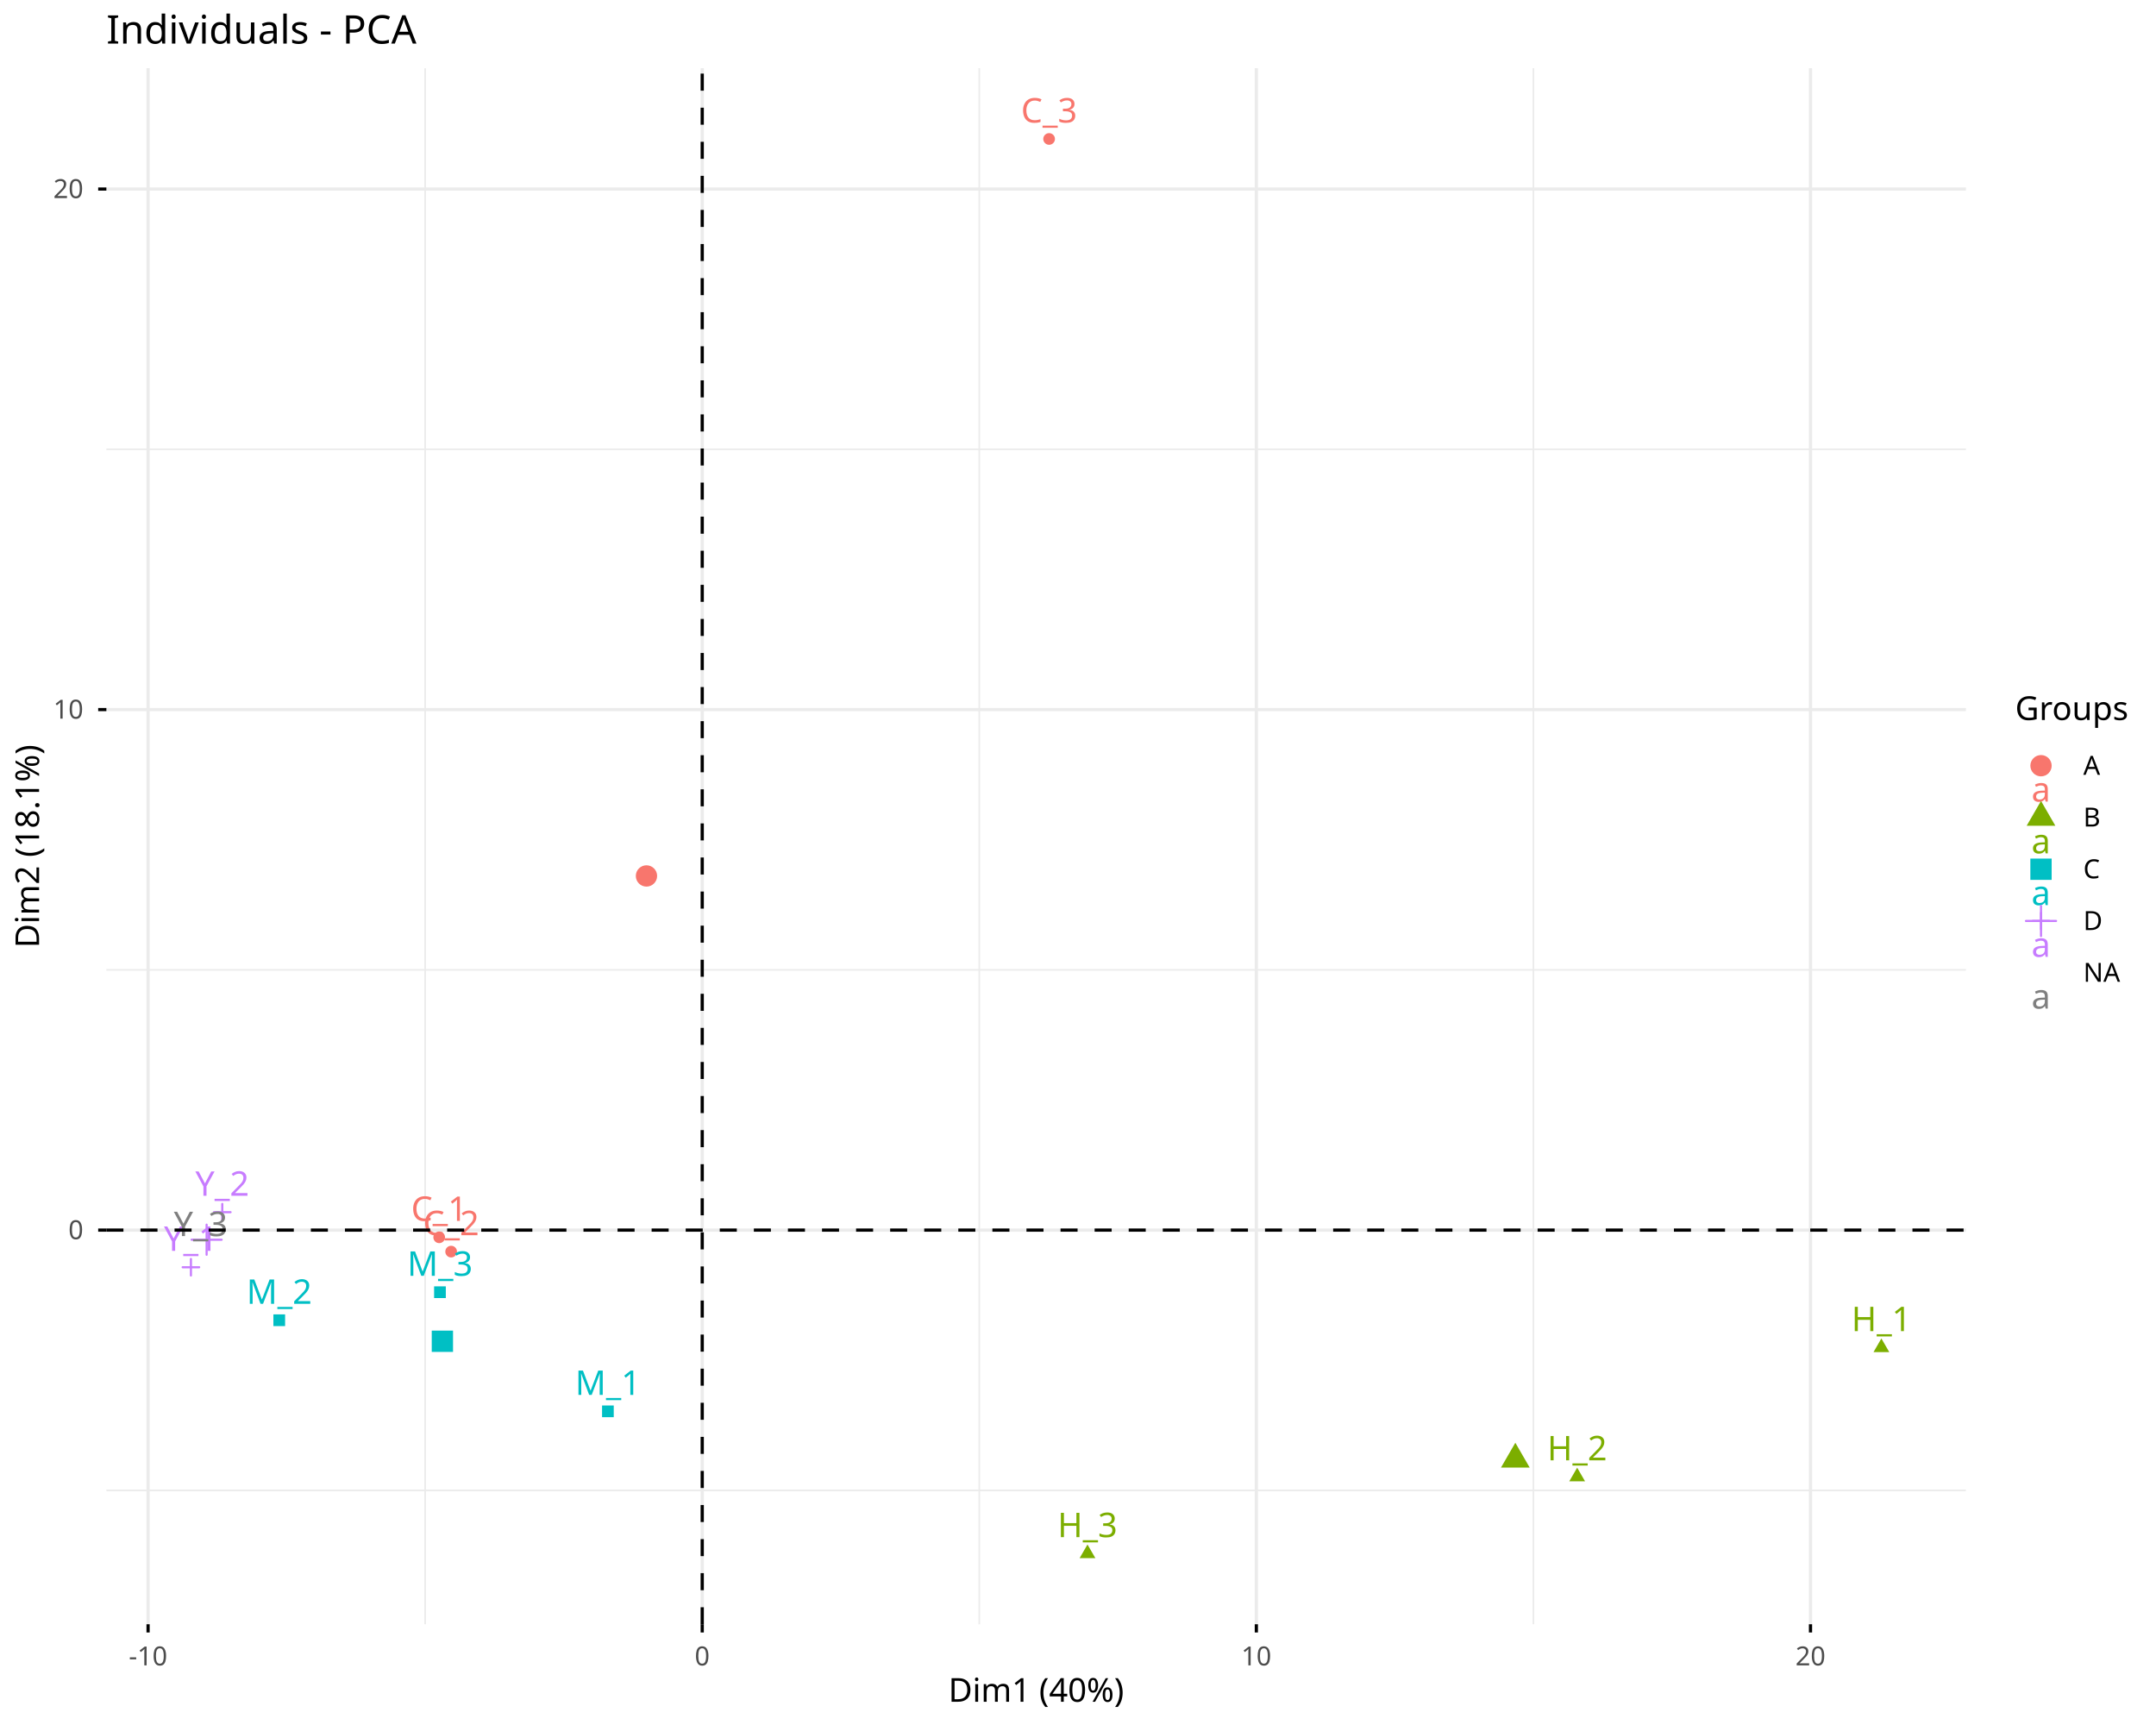
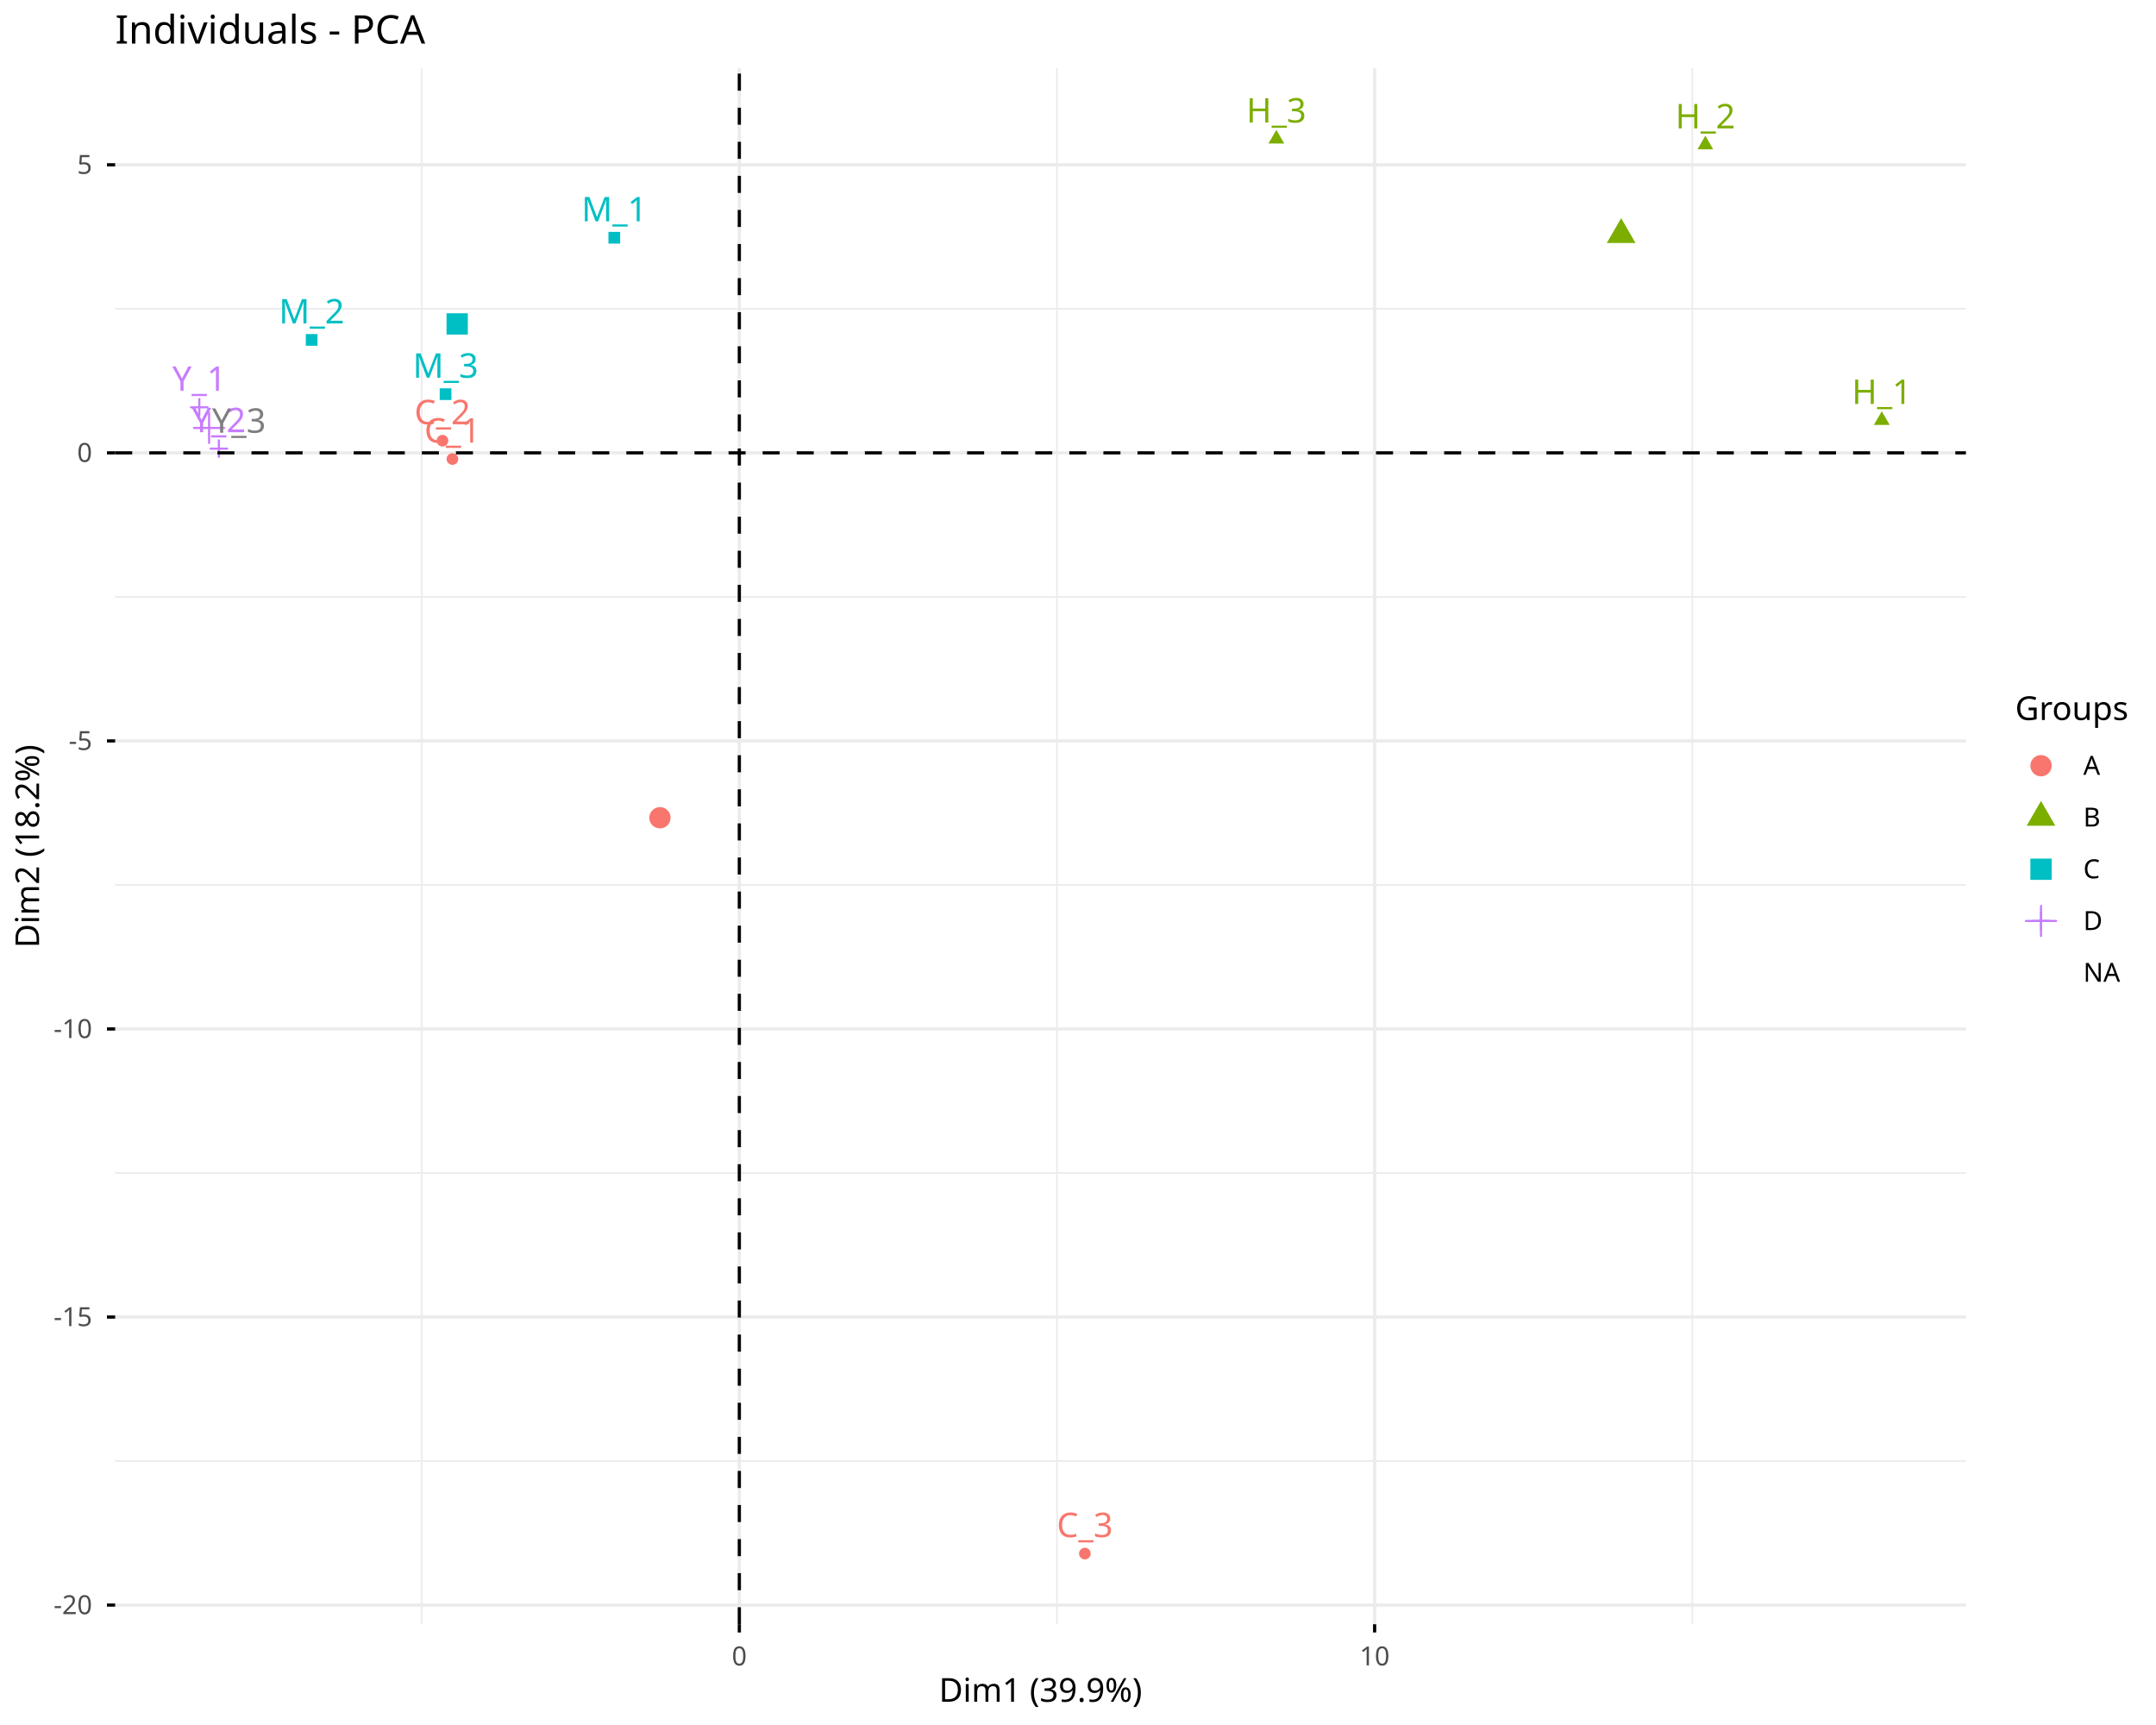
<svg xmlns="http://www.w3.org/2000/svg" class="svglite" data-engine-version="2.0" width="720.00pt" height="576.00pt" viewBox="0 0 720.00 576.00">
  <defs>
    <style type="text/css">
    .svglite line, .svglite polyline, .svglite polygon, .svglite path, .svglite rect, .svglite circle {
      fill: none;
      stroke: #000000;
      stroke-linecap: round;
      stroke-linejoin: round;
      stroke-miterlimit: 10.00;
    }
  </style>
  </defs>
  <rect width="100%" height="100%" style="stroke: none; fill: #FFFFFF;" />
  <defs>
    <clipPath id="cpMC4wMHw3MjAuMDB8MC4wMHw1NzYuMDA=">
      <rect x="0.00" y="0.00" width="720.00" height="576.00" />
    </clipPath>
  </defs>
  <g clip-path="url(#cpMC4wMHw3MjAuMDB8MC4wMHw1NzYuMDA=)">
    <rect x="0.00" y="0.00" width="720.00" height="576.00" style="stroke-width: 1.07; stroke: none; fill: #FFFFFF;" />
  </g>
  <defs>
-     <clipPath id="cpMzUuNTN8NjU2LjUyfDIyLjc4fDU0Mi4zNw==">
-       <rect x="35.53" y="22.78" width="620.99" height="519.59" />
+     <clipPath id="cpMzguNDZ8NjU2LjUyfDIyLjc4fDU0Mi4zNw==">
+       <rect x="38.46" y="22.78" width="618.06" height="519.59" />
    </clipPath>
  </defs>
-   <g clip-path="url(#cpMzUuNTN8NjU2LjUyfDIyLjc4fDU0Mi4zNw==)">
-     <polyline points="35.53,497.66 656.52,497.66 " style="stroke-width: 0.53; stroke: #EBEBEB; stroke-linecap: butt;" />
-     <polyline points="35.53,323.84 656.52,323.84 " style="stroke-width: 0.53; stroke: #EBEBEB; stroke-linecap: butt;" />
-     <polyline points="35.53,150.03 656.52,150.03 " style="stroke-width: 0.53; stroke: #EBEBEB; stroke-linecap: butt;" />
-     <polyline points="141.98,542.37 141.98,22.78 " style="stroke-width: 0.53; stroke: #EBEBEB; stroke-linecap: butt;" />
-     <polyline points="327.03,542.37 327.03,22.78 " style="stroke-width: 0.53; stroke: #EBEBEB; stroke-linecap: butt;" />
-     <polyline points="512.09,542.37 512.09,22.78 " style="stroke-width: 0.53; stroke: #EBEBEB; stroke-linecap: butt;" />
-     <polyline points="35.53,410.75 656.52,410.75 " style="stroke-width: 1.07; stroke: #EBEBEB; stroke-linecap: butt;" />
-     <polyline points="35.53,236.94 656.52,236.94 " style="stroke-width: 1.07; stroke: #EBEBEB; stroke-linecap: butt;" />
-     <polyline points="35.53,63.12 656.52,63.12 " style="stroke-width: 1.07; stroke: #EBEBEB; stroke-linecap: butt;" />
-     <polyline points="49.45,542.37 49.45,22.78 " style="stroke-width: 1.07; stroke: #EBEBEB; stroke-linecap: butt;" />
-     <polyline points="234.51,542.37 234.51,22.78 " style="stroke-width: 1.07; stroke: #EBEBEB; stroke-linecap: butt;" />
-     <polyline points="419.56,542.37 419.56,22.78 " style="stroke-width: 1.07; stroke: #EBEBEB; stroke-linecap: butt;" />
-     <polyline points="604.62,542.37 604.62,22.78 " style="stroke-width: 1.07; stroke: #EBEBEB; stroke-linecap: butt;" />
-     <circle cx="146.67" cy="413.15" r="1.95" style="stroke-width: 0.71; stroke: none; fill: #F8766D;" />
-     <circle cx="150.66" cy="417.93" r="1.95" style="stroke-width: 0.71; stroke: none; fill: #F8766D;" />
-     <circle cx="350.35" cy="46.40" r="1.95" style="stroke-width: 0.71; stroke: none; fill: #F8766D;" />
-     <polygon points="628.29,446.93 630.93,451.49 625.66,451.49 " style="stroke-width: 0.71; stroke: none; fill: #7CAE00;" />
-     <polygon points="526.70,490.07 529.33,494.63 524.06,494.63 " style="stroke-width: 0.71; stroke: none; fill: #7CAE00;" />
-     <polygon points="363.17,515.72 365.80,520.28 360.54,520.28 " style="stroke-width: 0.71; stroke: none; fill: #7CAE00;" />
-     <polygon points="201.06,473.22 204.96,473.22 204.96,469.31 201.06,469.31 " style="stroke-width: 0.71; stroke: none; fill: #00BFC4;" />
-     <polygon points="91.30,442.80 95.21,442.80 95.21,438.89 91.30,438.89 " style="stroke-width: 0.71; stroke: none; fill: #00BFC4;" />
-     <polygon points="144.97,433.44 148.88,433.44 148.88,429.53 144.97,429.53 " style="stroke-width: 0.71; stroke: none; fill: #00BFC4;" />
-     <line x1="61.00" y1="423.15" x2="66.52" y2="423.15" style="stroke-width: 0.71; stroke: #C77CFF;" />
-     <line x1="63.76" y1="425.91" x2="63.76" y2="420.39" style="stroke-width: 0.71; stroke: #C77CFF;" />
-     <line x1="71.47" y1="404.76" x2="77.00" y2="404.76" style="stroke-width: 0.71; stroke: #C77CFF;" />
-     <line x1="74.23" y1="407.53" x2="74.23" y2="402.00" style="stroke-width: 0.71; stroke: #C77CFF;" />
-     <circle cx="215.89" cy="292.49" r="3.56" style="stroke-width: 0.71; stroke: none; fill: #F8766D;" />
-     <polygon points="506.05,481.75 510.84,490.04 501.26,490.04 " style="stroke-width: 0.71; stroke: none; fill: #7CAE00;" />
-     <polygon points="144.18,451.42 151.29,451.42 151.29,444.31 144.18,444.31 " style="stroke-width: 0.71; stroke: none; fill: #00BFC4;" />
-     <line x1="63.97" y1="413.96" x2="74.02" y2="413.96" style="stroke-width: 0.71; stroke: #C77CFF;" />
-     <line x1="69.00" y1="418.98" x2="69.00" y2="408.93" style="stroke-width: 0.71; stroke: #C77CFF;" />
-     <text x="146.67" y="407.67" text-anchor="middle" style="font-size: 11.38px; fill: #F8766D; font-family: sans;" textLength="20.88px" lengthAdjust="spacingAndGlyphs">C_1</text>
-     <text x="150.66" y="412.45" text-anchor="middle" style="font-size: 11.38px; fill: #F8766D; font-family: sans;" textLength="20.88px" lengthAdjust="spacingAndGlyphs">C_2</text>
-     <text x="350.35" y="40.92" text-anchor="middle" style="font-size: 11.38px; fill: #F8766D; font-family: sans;" textLength="20.88px" lengthAdjust="spacingAndGlyphs">C_3</text>
-     <text x="628.29" y="444.49" text-anchor="middle" style="font-size: 11.38px; fill: #7CAE00; font-family: sans;" textLength="20.88px" lengthAdjust="spacingAndGlyphs">H_1</text>
-     <text x="526.70" y="487.62" text-anchor="middle" style="font-size: 11.38px; fill: #7CAE00; font-family: sans;" textLength="20.88px" lengthAdjust="spacingAndGlyphs">H_2</text>
-     <text x="363.17" y="513.27" text-anchor="middle" style="font-size: 11.38px; fill: #7CAE00; font-family: sans;" textLength="20.88px" lengthAdjust="spacingAndGlyphs">H_3</text>
-     <text x="203.01" y="465.78" text-anchor="middle" style="font-size: 11.38px; fill: #00BFC4; font-family: sans;" textLength="22.15px" lengthAdjust="spacingAndGlyphs">M_1</text>
-     <text x="93.26" y="435.36" text-anchor="middle" style="font-size: 11.38px; fill: #00BFC4; font-family: sans;" textLength="22.15px" lengthAdjust="spacingAndGlyphs">M_2</text>
-     <text x="146.93" y="426.00" text-anchor="middle" style="font-size: 11.38px; fill: #00BFC4; font-family: sans;" textLength="22.15px" lengthAdjust="spacingAndGlyphs">M_3</text>
-     <text x="63.76" y="417.67" text-anchor="middle" style="font-size: 11.38px; fill: #C77CFF; font-family: sans;" textLength="20.25px" lengthAdjust="spacingAndGlyphs">Y_1</text>
-     <text x="74.23" y="399.28" text-anchor="middle" style="font-size: 11.38px; fill: #C77CFF; font-family: sans;" textLength="20.25px" lengthAdjust="spacingAndGlyphs">Y_2</text>
-     <text x="67.05" y="412.75" text-anchor="middle" style="font-size: 11.38px; fill: #7F7F7F; font-family: sans;" textLength="20.25px" lengthAdjust="spacingAndGlyphs">Y_3</text>
-     <line x1="35.53" y1="410.75" x2="656.52" y2="410.75" style="stroke-width: 1.07; stroke-dasharray: 5.69,5.69; stroke-linecap: butt;" />
-     <line x1="234.51" y1="542.37" x2="234.51" y2="22.78" style="stroke-width: 1.07; stroke-dasharray: 5.69,5.69; stroke-linecap: butt;" />
+   <g clip-path="url(#cpMzguNDZ8NjU2LjUyfDIyLjc4fDU0Mi4zNw==)">
+     <polyline points="38.46,487.87 656.52,487.87 " style="stroke-width: 0.53; stroke: #EBEBEB; stroke-linecap: butt;" />
+     <polyline points="38.46,391.68 656.52,391.68 " style="stroke-width: 0.53; stroke: #EBEBEB; stroke-linecap: butt;" />
+     <polyline points="38.46,295.49 656.52,295.49 " style="stroke-width: 0.53; stroke: #EBEBEB; stroke-linecap: butt;" />
+     <polyline points="38.46,199.31 656.52,199.31 " style="stroke-width: 0.53; stroke: #EBEBEB; stroke-linecap: butt;" />
+     <polyline points="38.46,103.12 656.52,103.12 " style="stroke-width: 0.53; stroke: #EBEBEB; stroke-linecap: butt;" />
+     <polyline points="140.82,542.37 140.82,22.78 " style="stroke-width: 0.53; stroke: #EBEBEB; stroke-linecap: butt;" />
+     <polyline points="352.98,542.37 352.98,22.78 " style="stroke-width: 0.53; stroke: #EBEBEB; stroke-linecap: butt;" />
+     <polyline points="565.13,542.37 565.13,22.78 " style="stroke-width: 0.53; stroke: #EBEBEB; stroke-linecap: butt;" />
+     <polyline points="38.46,535.96 656.52,535.96 " style="stroke-width: 1.07; stroke: #EBEBEB; stroke-linecap: butt;" />
+     <polyline points="38.46,439.77 656.52,439.77 " style="stroke-width: 1.07; stroke: #EBEBEB; stroke-linecap: butt;" />
+     <polyline points="38.46,343.59 656.52,343.59 " style="stroke-width: 1.07; stroke: #EBEBEB; stroke-linecap: butt;" />
+     <polyline points="38.46,247.40 656.52,247.40 " style="stroke-width: 1.07; stroke: #EBEBEB; stroke-linecap: butt;" />
+     <polyline points="38.46,151.21 656.52,151.21 " style="stroke-width: 1.07; stroke: #EBEBEB; stroke-linecap: butt;" />
+     <polyline points="38.46,55.03 656.52,55.03 " style="stroke-width: 1.07; stroke: #EBEBEB; stroke-linecap: butt;" />
+     <polyline points="246.90,542.37 246.90,22.78 " style="stroke-width: 1.07; stroke: #EBEBEB; stroke-linecap: butt;" />
+     <polyline points="459.06,542.37 459.06,22.78 " style="stroke-width: 1.07; stroke: #EBEBEB; stroke-linecap: butt;" />
+     <circle cx="151.09" cy="153.27" r="1.95" style="stroke-width: 0.71; stroke: none; fill: #F8766D;" />
+     <circle cx="147.77" cy="147.15" r="1.95" style="stroke-width: 0.71; stroke: none; fill: #F8766D;" />
+     <circle cx="362.29" cy="518.76" r="1.95" style="stroke-width: 0.71; stroke: none; fill: #F8766D;" />
+     <polygon points="628.43,137.32 631.06,141.88 625.79,141.88 " style="stroke-width: 0.71; stroke: none; fill: #7CAE00;" />
+     <polygon points="569.50,45.31 572.13,49.87 566.87,49.87 " style="stroke-width: 0.71; stroke: none; fill: #7CAE00;" />
+     <polygon points="426.24,43.36 428.87,47.92 423.61,47.92 " style="stroke-width: 0.71; stroke: none; fill: #7CAE00;" />
+     <polygon points="203.19,81.34 207.10,81.34 207.10,77.43 203.19,77.43 " style="stroke-width: 0.71; stroke: none; fill: #00BFC4;" />
+     <polygon points="102.12,115.45 106.03,115.45 106.03,111.54 102.12,111.54 " style="stroke-width: 0.71; stroke: none; fill: #00BFC4;" />
+     <polygon points="146.84,133.57 150.75,133.57 150.75,129.66 146.84,129.66 " style="stroke-width: 0.71; stroke: none; fill: #00BFC4;" />
+     <line x1="63.79" y1="136.00" x2="69.32" y2="136.00" style="stroke-width: 0.71; stroke: #C77CFF;" />
+     <line x1="66.56" y1="138.76" x2="66.56" y2="133.23" style="stroke-width: 0.71; stroke: #C77CFF;" />
+     <line x1="70.33" y1="149.80" x2="75.86" y2="149.80" style="stroke-width: 0.71; stroke: #C77CFF;" />
+     <line x1="73.10" y1="152.57" x2="73.10" y2="147.04" style="stroke-width: 0.71; stroke: #C77CFF;" />
+     <circle cx="220.39" cy="273.06" r="3.56" style="stroke-width: 0.71; stroke: none; fill: #F8766D;" />
+     <polygon points="541.39,72.84 546.18,81.13 536.60,81.13 " style="stroke-width: 0.71; stroke: none; fill: #7CAE00;" />
+     <polygon points="149.12,111.72 156.23,111.72 156.23,104.61 149.12,104.61 " style="stroke-width: 0.71; stroke: none; fill: #00BFC4;" />
+     <line x1="64.80" y1="142.90" x2="74.85" y2="142.90" style="stroke-width: 0.71; stroke: #C77CFF;" />
+     <line x1="69.83" y1="147.93" x2="69.83" y2="137.87" style="stroke-width: 0.71; stroke: #C77CFF;" />
+     <text x="151.09" y="147.79" text-anchor="middle" style="font-size: 11.38px; fill: #F8766D; font-family: sans;" textLength="20.88px" lengthAdjust="spacingAndGlyphs">C_1</text>
+     <text x="147.77" y="141.67" text-anchor="middle" style="font-size: 11.38px; fill: #F8766D; font-family: sans;" textLength="20.88px" lengthAdjust="spacingAndGlyphs">C_2</text>
+     <text x="362.29" y="513.27" text-anchor="middle" style="font-size: 11.38px; fill: #F8766D; font-family: sans;" textLength="20.88px" lengthAdjust="spacingAndGlyphs">C_3</text>
+     <text x="628.43" y="134.88" text-anchor="middle" style="font-size: 11.38px; fill: #7CAE00; font-family: sans;" textLength="20.88px" lengthAdjust="spacingAndGlyphs">H_1</text>
+     <text x="569.50" y="42.87" text-anchor="middle" style="font-size: 11.38px; fill: #7CAE00; font-family: sans;" textLength="20.88px" lengthAdjust="spacingAndGlyphs">H_2</text>
+     <text x="426.24" y="40.92" text-anchor="middle" style="font-size: 11.38px; fill: #7CAE00; font-family: sans;" textLength="20.88px" lengthAdjust="spacingAndGlyphs">H_3</text>
+     <text x="205.15" y="73.90" text-anchor="middle" style="font-size: 11.38px; fill: #00BFC4; font-family: sans;" textLength="22.15px" lengthAdjust="spacingAndGlyphs">M_1</text>
+     <text x="104.07" y="108.01" text-anchor="middle" style="font-size: 11.38px; fill: #00BFC4; font-family: sans;" textLength="22.15px" lengthAdjust="spacingAndGlyphs">M_2</text>
+     <text x="148.80" y="126.13" text-anchor="middle" style="font-size: 11.38px; fill: #00BFC4; font-family: sans;" textLength="22.15px" lengthAdjust="spacingAndGlyphs">M_3</text>
+     <text x="66.56" y="130.51" text-anchor="middle" style="font-size: 11.38px; fill: #C77CFF; font-family: sans;" textLength="20.25px" lengthAdjust="spacingAndGlyphs">Y_1</text>
+     <text x="73.10" y="144.32" text-anchor="middle" style="font-size: 11.38px; fill: #C77CFF; font-family: sans;" textLength="20.25px" lengthAdjust="spacingAndGlyphs">Y_2</text>
+     <text x="79.80" y="144.50" text-anchor="middle" style="font-size: 11.38px; fill: #7F7F7F; font-family: sans;" textLength="20.25px" lengthAdjust="spacingAndGlyphs">Y_3</text>
+     <line x1="38.46" y1="151.21" x2="656.52" y2="151.21" style="stroke-width: 1.07; stroke-dasharray: 5.69,5.69; stroke-linecap: butt;" />
+     <line x1="246.90" y1="542.37" x2="246.90" y2="22.78" style="stroke-width: 1.07; stroke-dasharray: 5.69,5.69; stroke-linecap: butt;" />
  </g>
  <g clip-path="url(#cpMC4wMHw3MjAuMDB8MC4wMHw1NzYuMDA=)">
-     <text x="27.86" y="413.78" text-anchor="end" style="font-size: 8.80px; fill: #4D4D4D; font-family: sans;" textLength="4.89px" lengthAdjust="spacingAndGlyphs">0</text>
-     <text x="27.86" y="239.96" text-anchor="end" style="font-size: 8.80px; fill: #4D4D4D; font-family: sans;" textLength="9.79px" lengthAdjust="spacingAndGlyphs">10</text>
-     <text x="27.86" y="66.14" text-anchor="end" style="font-size: 8.80px; fill: #4D4D4D; font-family: sans;" textLength="9.79px" lengthAdjust="spacingAndGlyphs">20</text>
-     <polyline points="32.79,410.75 35.53,410.75 " style="stroke-width: 1.07; stroke-linecap: butt;" />
-     <polyline points="32.79,236.94 35.53,236.94 " style="stroke-width: 1.07; stroke-linecap: butt;" />
-     <polyline points="32.79,63.12 35.53,63.12 " style="stroke-width: 1.07; stroke-linecap: butt;" />
-     <polyline points="49.45,545.11 49.45,542.37 " style="stroke-width: 1.07; stroke-linecap: butt;" />
-     <polyline points="234.51,545.11 234.51,542.37 " style="stroke-width: 1.07; stroke-linecap: butt;" />
-     <polyline points="419.56,545.11 419.56,542.37 " style="stroke-width: 1.07; stroke-linecap: butt;" />
-     <polyline points="604.62,545.11 604.62,542.37 " style="stroke-width: 1.07; stroke-linecap: butt;" />
-     <text x="49.45" y="556.10" text-anchor="middle" style="font-size: 8.80px; fill: #4D4D4D; font-family: sans;" textLength="12.72px" lengthAdjust="spacingAndGlyphs">-10</text>
-     <text x="234.51" y="556.10" text-anchor="middle" style="font-size: 8.80px; fill: #4D4D4D; font-family: sans;" textLength="4.89px" lengthAdjust="spacingAndGlyphs">0</text>
-     <text x="419.56" y="556.10" text-anchor="middle" style="font-size: 8.80px; fill: #4D4D4D; font-family: sans;" textLength="9.79px" lengthAdjust="spacingAndGlyphs">10</text>
-     <text x="604.62" y="556.10" text-anchor="middle" style="font-size: 8.80px; fill: #4D4D4D; font-family: sans;" textLength="9.79px" lengthAdjust="spacingAndGlyphs">20</text>
-     <text x="346.03" y="568.24" text-anchor="middle" style="font-size: 11.00px; font-family: sans;" textLength="58.07px" lengthAdjust="spacingAndGlyphs">Dim1 (40%)</text>
-     <text transform="translate(13.05,282.58) rotate(-90)" text-anchor="middle" style="font-size: 11.00px; font-family: sans;" textLength="67.25px" lengthAdjust="spacingAndGlyphs">Dim2 (18.1%)</text>
+     <text x="30.79" y="538.99" text-anchor="end" style="font-size: 8.80px; fill: #4D4D4D; font-family: sans;" textLength="12.72px" lengthAdjust="spacingAndGlyphs">-20</text>
+     <text x="30.79" y="442.80" text-anchor="end" style="font-size: 8.80px; fill: #4D4D4D; font-family: sans;" textLength="12.72px" lengthAdjust="spacingAndGlyphs">-15</text>
+     <text x="30.79" y="346.61" text-anchor="end" style="font-size: 8.80px; fill: #4D4D4D; font-family: sans;" textLength="12.72px" lengthAdjust="spacingAndGlyphs">-10</text>
+     <text x="30.79" y="250.43" text-anchor="end" style="font-size: 8.80px; fill: #4D4D4D; font-family: sans;" textLength="7.82px" lengthAdjust="spacingAndGlyphs">-5</text>
+     <text x="30.79" y="154.24" text-anchor="end" style="font-size: 8.80px; fill: #4D4D4D; font-family: sans;" textLength="4.89px" lengthAdjust="spacingAndGlyphs">0</text>
+     <text x="30.79" y="58.05" text-anchor="end" style="font-size: 8.80px; fill: #4D4D4D; font-family: sans;" textLength="4.89px" lengthAdjust="spacingAndGlyphs">5</text>
+     <polyline points="35.72,535.96 38.46,535.96 " style="stroke-width: 1.07; stroke-linecap: butt;" />
+     <polyline points="35.72,439.77 38.46,439.77 " style="stroke-width: 1.07; stroke-linecap: butt;" />
+     <polyline points="35.72,343.59 38.46,343.59 " style="stroke-width: 1.07; stroke-linecap: butt;" />
+     <polyline points="35.72,247.40 38.46,247.40 " style="stroke-width: 1.07; stroke-linecap: butt;" />
+     <polyline points="35.72,151.21 38.46,151.21 " style="stroke-width: 1.07; stroke-linecap: butt;" />
+     <polyline points="35.72,55.03 38.46,55.03 " style="stroke-width: 1.07; stroke-linecap: butt;" />
+     <polyline points="246.90,545.11 246.90,542.37 " style="stroke-width: 1.07; stroke-linecap: butt;" />
+     <polyline points="459.06,545.11 459.06,542.37 " style="stroke-width: 1.07; stroke-linecap: butt;" />
+     <text x="246.90" y="556.10" text-anchor="middle" style="font-size: 8.80px; fill: #4D4D4D; font-family: sans;" textLength="4.89px" lengthAdjust="spacingAndGlyphs">0</text>
+     <text x="459.06" y="556.10" text-anchor="middle" style="font-size: 8.80px; fill: #4D4D4D; font-family: sans;" textLength="9.79px" lengthAdjust="spacingAndGlyphs">10</text>
+     <text x="347.49" y="568.24" text-anchor="middle" style="font-size: 11.00px; font-family: sans;" textLength="67.25px" lengthAdjust="spacingAndGlyphs">Dim1 (39.9%)</text>
+     <text transform="translate(13.05,282.58) rotate(-90)" text-anchor="middle" style="font-size: 11.00px; font-family: sans;" textLength="67.25px" lengthAdjust="spacingAndGlyphs">Dim2 (18.2%)</text>
    <text x="672.96" y="240.42" style="font-size: 11.00px; font-family: sans;" textLength="36.08px" lengthAdjust="spacingAndGlyphs">Groups</text>
    <circle cx="681.60" cy="255.68" r="1.95" style="stroke-width: 0.71; stroke: none; fill: #F8766D;" />
    <circle cx="681.60" cy="255.68" r="3.56" style="stroke-width: 0.71; stroke: none; fill: #F8766D;" />
-     <text x="681.60" y="267.66" text-anchor="middle" style="font-size: 11.38px; fill: #F8766D; font-family: sans;" textLength="6.33px" lengthAdjust="spacingAndGlyphs">a</text>
    <polygon points="681.60,269.92 684.23,274.48 678.97,274.48 " style="stroke-width: 0.71; stroke: none; fill: #7CAE00;" />
    <polygon points="681.60,267.44 686.39,275.73 676.81,275.73 " style="stroke-width: 0.71; stroke: none; fill: #7CAE00;" />
-     <text x="681.60" y="284.94" text-anchor="middle" style="font-size: 11.38px; fill: #7CAE00; font-family: sans;" textLength="6.33px" lengthAdjust="spacingAndGlyphs">a</text>
    <polygon points="679.64,292.20 683.55,292.20 683.55,288.29 679.64,288.29 " style="stroke-width: 0.71; stroke: none; fill: #00BFC4;" />
    <polygon points="678.04,293.80 685.15,293.80 685.15,286.69 678.04,286.69 " style="stroke-width: 0.71; stroke: none; fill: #00BFC4;" />
-     <text x="681.60" y="302.22" text-anchor="middle" style="font-size: 11.38px; fill: #00BFC4; font-family: sans;" textLength="6.33px" lengthAdjust="spacingAndGlyphs">a</text>
    <line x1="678.83" y1="307.52" x2="684.36" y2="307.52" style="stroke-width: 0.71; stroke: #C77CFF;" />
    <line x1="681.60" y1="310.29" x2="681.60" y2="304.76" style="stroke-width: 0.71; stroke: #C77CFF;" />
    <line x1="676.57" y1="307.52" x2="686.63" y2="307.52" style="stroke-width: 0.71; stroke: #C77CFF;" />
    <line x1="681.60" y1="312.55" x2="681.60" y2="302.50" style="stroke-width: 0.71; stroke: #C77CFF;" />
-     <text x="681.60" y="319.50" text-anchor="middle" style="font-size: 11.38px; fill: #C77CFF; font-family: sans;" textLength="6.33px" lengthAdjust="spacingAndGlyphs">a</text>
-     <text x="681.60" y="336.78" text-anchor="middle" style="font-size: 11.38px; fill: #7F7F7F; font-family: sans;" textLength="6.33px" lengthAdjust="spacingAndGlyphs">a</text>
    <text x="695.72" y="258.71" style="font-size: 8.80px; font-family: sans;" textLength="5.87px" lengthAdjust="spacingAndGlyphs">A</text>
    <text x="695.72" y="275.99" style="font-size: 8.80px; font-family: sans;" textLength="5.87px" lengthAdjust="spacingAndGlyphs">B</text>
    <text x="695.72" y="293.27" style="font-size: 8.80px; font-family: sans;" textLength="6.36px" lengthAdjust="spacingAndGlyphs">C</text>
    <text x="695.72" y="310.55" style="font-size: 8.80px; font-family: sans;" textLength="6.36px" lengthAdjust="spacingAndGlyphs">D</text>
    <text x="695.72" y="327.83" style="font-size: 8.80px; font-family: sans;" textLength="12.23px" lengthAdjust="spacingAndGlyphs">NA</text>
-     <text x="35.53" y="14.56" style="font-size: 13.20px; font-family: sans;" textLength="101.26px" lengthAdjust="spacingAndGlyphs">Individuals - PCA</text>
+     <text x="38.46" y="14.56" style="font-size: 13.20px; font-family: sans;" textLength="101.26px" lengthAdjust="spacingAndGlyphs">Individuals - PCA</text>
  </g>
</svg>
